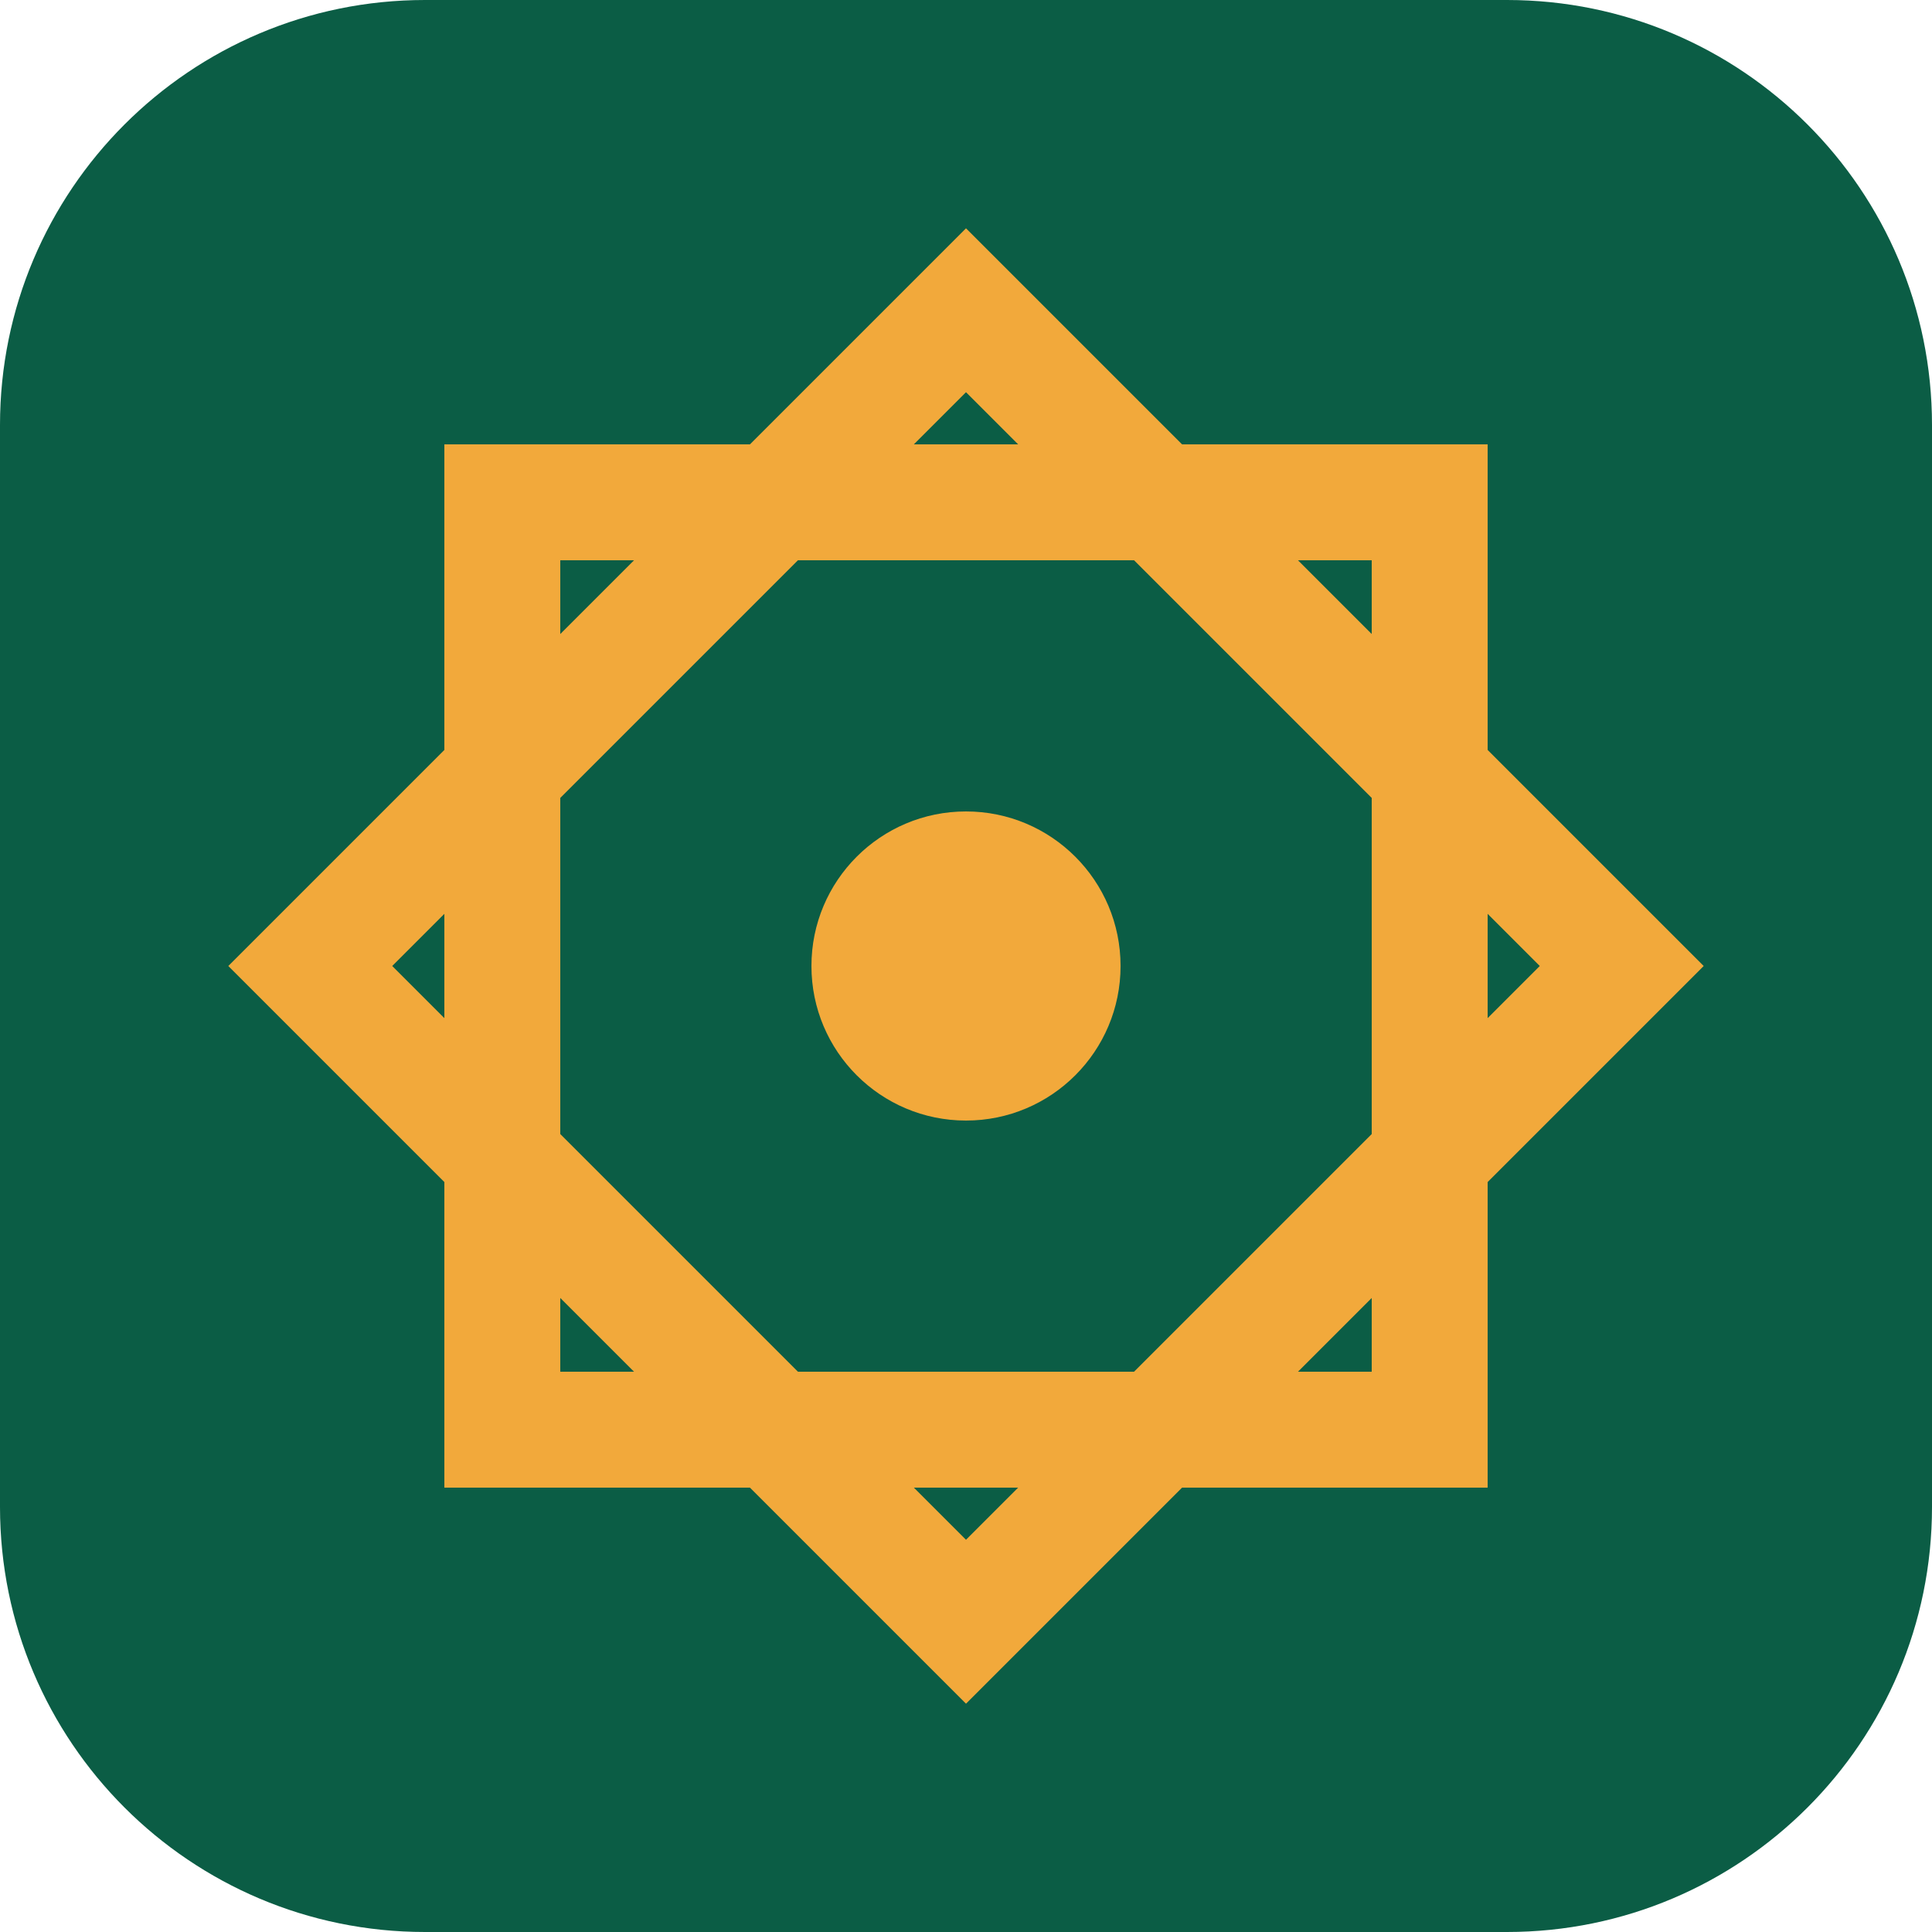
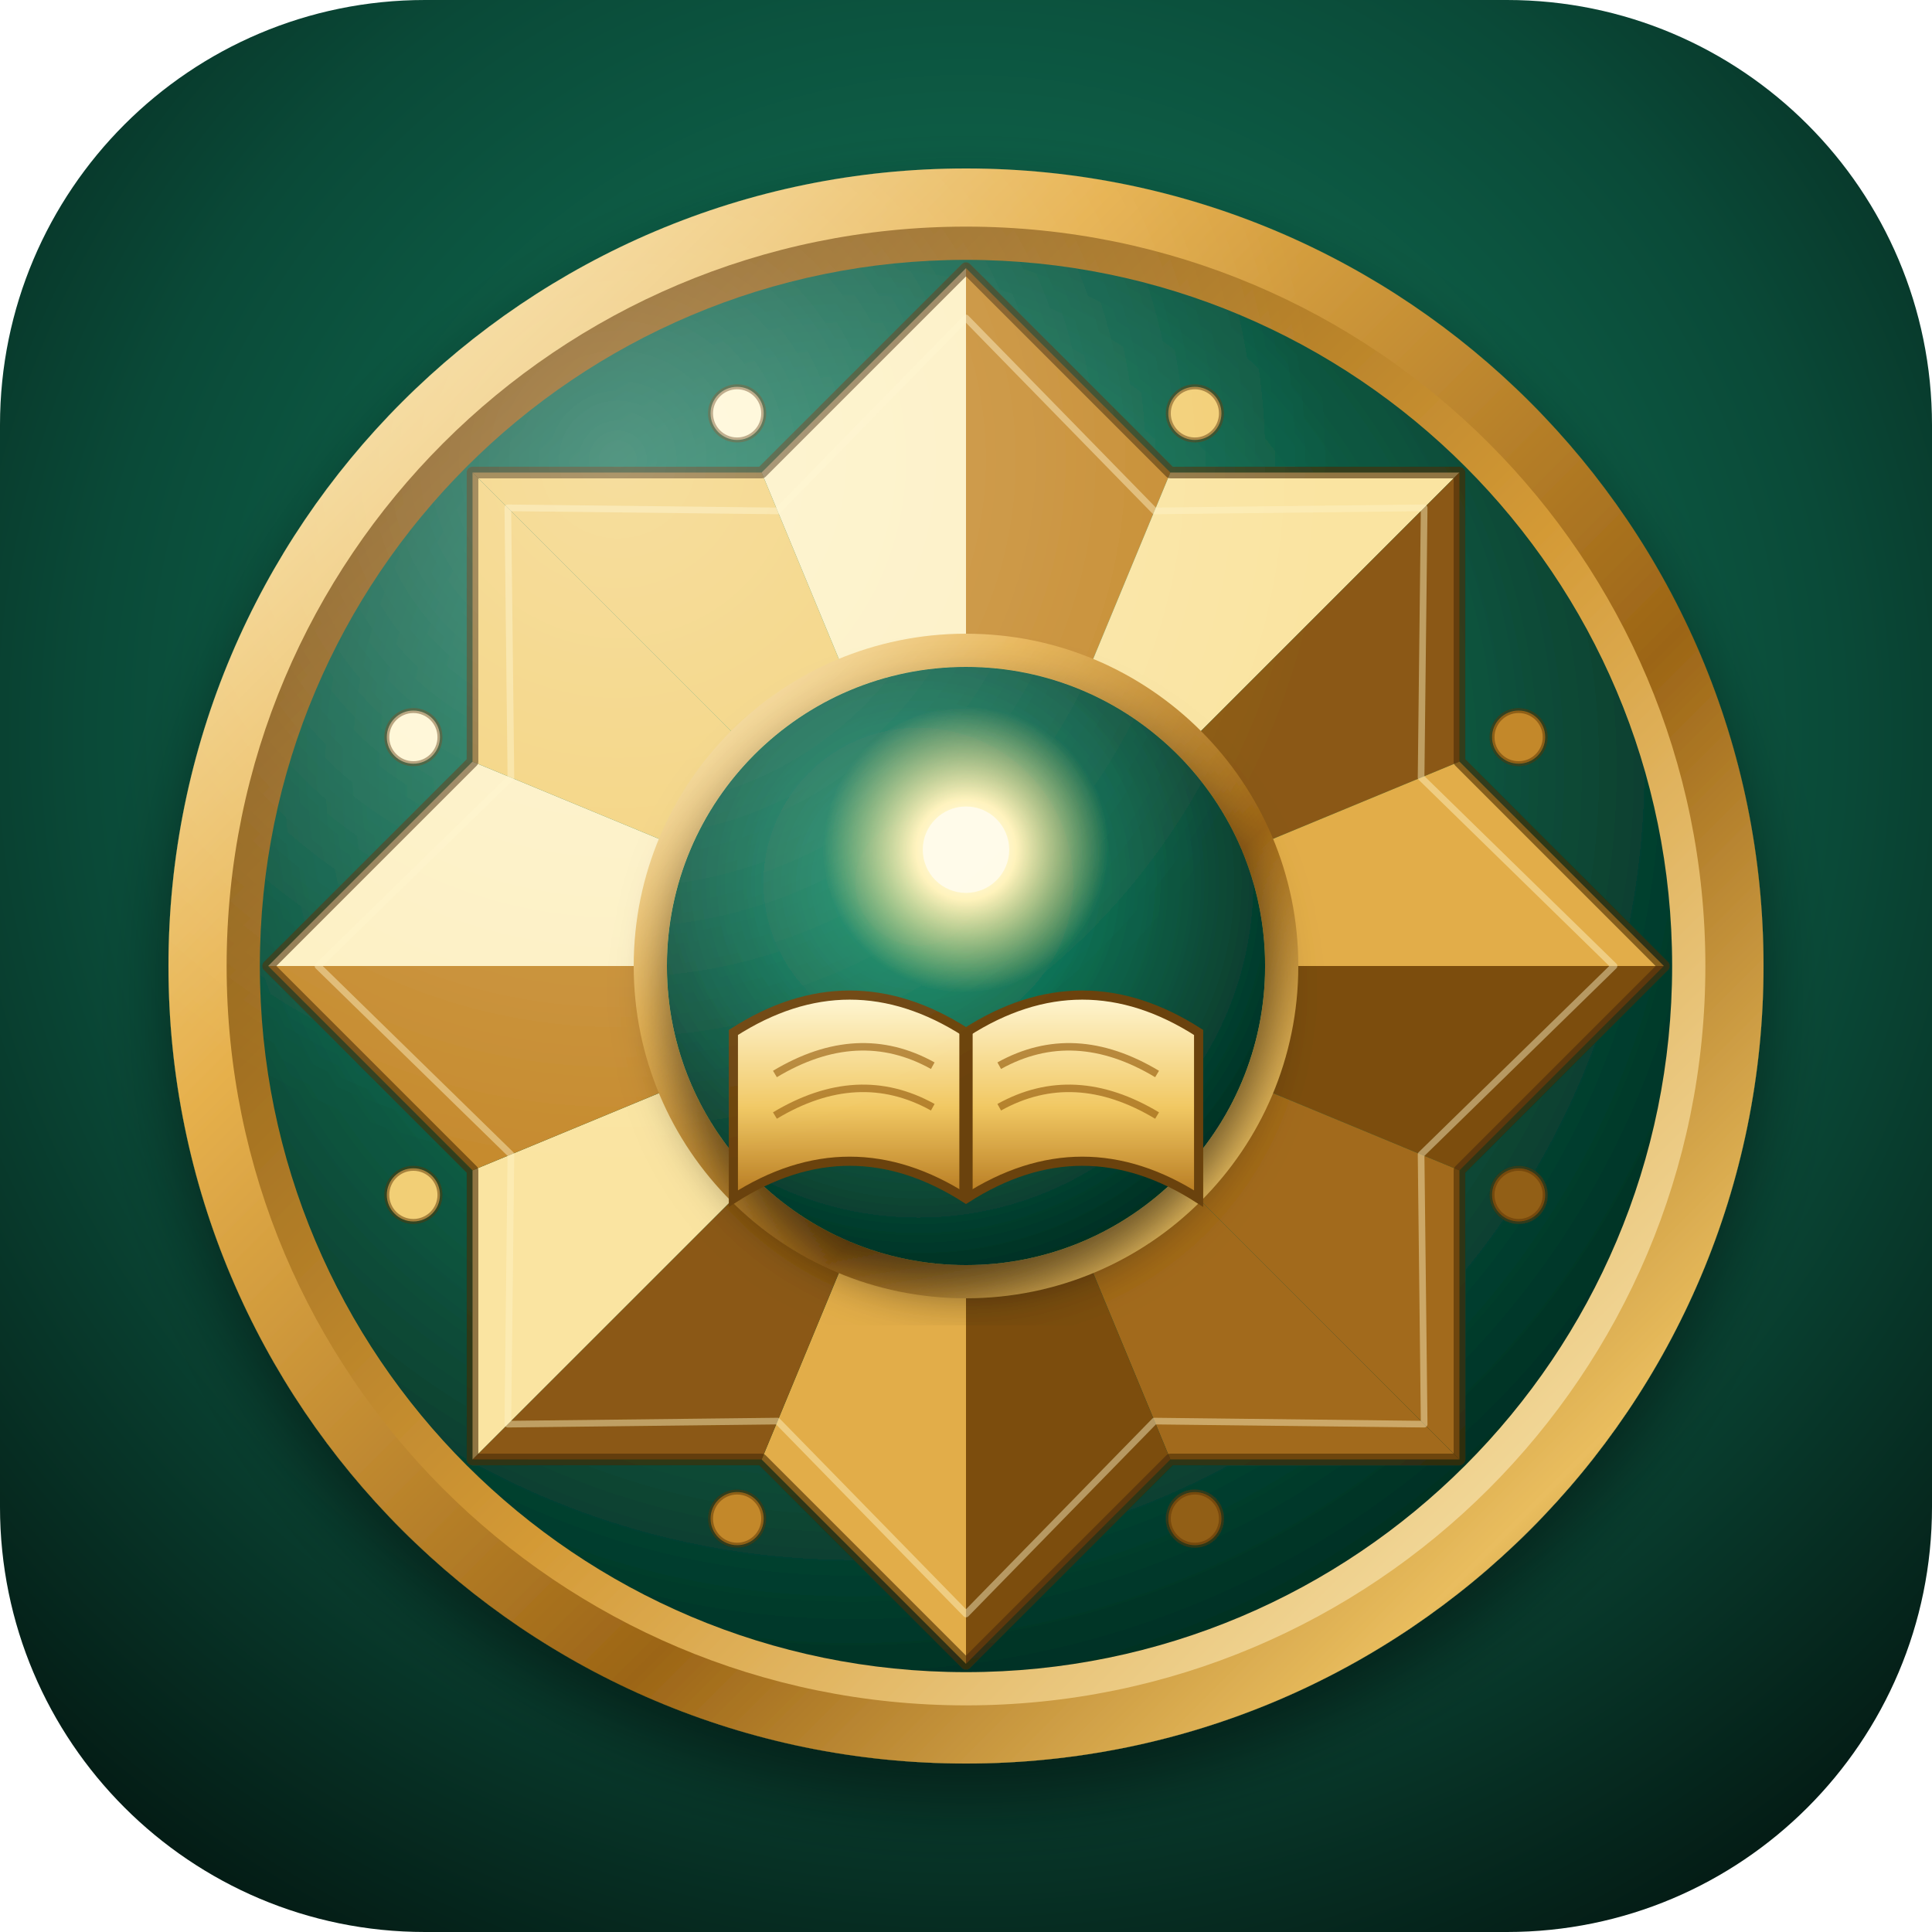
- <svg xmlns="http://www.w3.org/2000/svg" viewBox="0 0 200 200">
-   <rect width="200" height="200" rx="44" fill="#0b5d45" />
-   <g fill="none" stroke="#f2a93b" stroke-width="12">
-     <rect x="52" y="52" width="96" height="96" />
-     <rect x="52" y="52" width="96" height="96" transform="rotate(45 100 100)" />
+ <svg xmlns="http://www.w3.org/2000/svg" viewBox="0 0 200 200" width="200" height="200">
+   <defs>
+     <radialGradient id="bgg" cx="50%" cy="38%" r="75%">
+       <stop offset="0" stop-color="#14805f" />
+       <stop offset=".6" stop-color="#0a4a38" />
+       <stop offset="1" stop-color="#03140f" />
+     </radialGradient>
+   </defs>
+   <rect width="200" height="200" rx="44" fill="url(#bgg)" />
+   <g transform="translate(100 100) scale(0.86) translate(-100 -100)">
+     <defs>
+       <radialGradient id="nh-em" cx="42%" cy="36%" r="70%">
+         <stop offset="0" stop-color="#1f9a73" />
+         <stop offset=".55" stop-color="#0b5d45" />
+         <stop offset="1" stop-color="#032a1f" />
+       </radialGradient>
+       <linearGradient id="nh-ring" x1="0" y1="0" x2="1" y2="1">
+         <stop offset="0" stop-color="#fff3c4" />
+         <stop offset=".3" stop-color="#e6b04c" />
+         <stop offset=".62" stop-color="#9c6516" />
+         <stop offset=".85" stop-color="#e9bd5e" />
+         <stop offset="1" stop-color="#7a4b0c" />
+       </linearGradient>
+       <linearGradient id="nh-ring2" x1="1" y1="1" x2="0" y2="0">
+         <stop offset="0" stop-color="#fff3c4" />
+         <stop offset=".45" stop-color="#d49a36" />
+         <stop offset="1" stop-color="#6b420a" />
+       </linearGradient>
+       <linearGradient id="nh-book" x1="0" y1="0" x2="0" y2="1">
+         <stop offset="0" stop-color="#fff6d2" />
+         <stop offset=".55" stop-color="#f1c863" />
+         <stop offset="1" stop-color="#b5781f" />
+       </linearGradient>
+       <radialGradient id="nh-noor" cx="50%" cy="50%" r="50%">
+         <stop offset="0" stop-color="#ffffff" />
+         <stop offset=".35" stop-color="#fff2b8" />
+         <stop offset="1" stop-color="#ffd76a" stop-opacity="0" />
+       </radialGradient>
+       <radialGradient id="nh-spec" cx="28%" cy="18%" r="45%">
+         <stop offset="0" stop-color="#ffffff" stop-opacity=".28" />
+         <stop offset="1" stop-color="#ffffff" stop-opacity="0" />
+       </radialGradient>
+       <filter id="nh-sh" x="-20%" y="-20%" width="140%" height="150%">
+         <feDropShadow dx="0" dy="4" stdDeviation="4" flood-color="#000" flood-opacity=".45" />
+       </filter>
+       <filter id="nh-in" x="-10%" y="-10%" width="120%" height="120%">
+         <feOffset dx="0" dy="3" />
+         <feGaussianBlur stdDeviation="3" result="o" />
+         <feComposite in="SourceGraphic" in2="o" operator="arithmetic" k2="-1" k3="1" result="s" />
+         <feFlood flood-color="#000" flood-opacity=".55" />
+         <feComposite in2="s" operator="in" />
+         <feComposite in2="SourceGraphic" operator="over" />
+       </filter>
+     </defs>
+     <g filter="url(#nh-sh)">
+       <circle cx="100" cy="100" r="96" fill="url(#nh-ring)" />
+       <circle cx="100" cy="100" r="89" fill="url(#nh-ring2)" />
+       <circle cx="100" cy="100" r="85" fill="url(#nh-em)" />
+       <circle cx="127.55" cy="33.48" r="3.2" fill="#f2cf76" stroke="#5a3606" stroke-width=".6" stroke-opacity=".5" />
+       <circle cx="166.52" cy="72.45" r="3.2" fill="#c3882c" stroke="#5a3606" stroke-width=".6" stroke-opacity=".5" />
+       <circle cx="166.52" cy="127.55" r="3.2" fill="#925e15" stroke="#5a3606" stroke-width=".6" stroke-opacity=".5" />
+       <circle cx="127.55" cy="166.52" r="3.2" fill="#925e15" stroke="#5a3606" stroke-width=".6" stroke-opacity=".5" />
+       <circle cx="72.45" cy="166.52" r="3.2" fill="#c3882c" stroke="#5a3606" stroke-width=".6" stroke-opacity=".5" />
+       <circle cx="33.48" cy="127.55" r="3.2" fill="#f2cf76" stroke="#5a3606" stroke-width=".6" stroke-opacity=".5" />
+       <circle cx="33.48" cy="72.45" r="3.2" fill="#fff6d2" stroke="#5a3606" stroke-width=".6" stroke-opacity=".5" />
+       <circle cx="72.45" cy="33.48" r="3.2" fill="#fff6d2" stroke="#5a3606" stroke-width=".6" stroke-opacity=".5" />
+       <path d="M100.00 100.00L75.40 40.60L100.00 16.00Z" fill="#fdf0c2" />
+       <path d="M100.00 100.00L124.60 40.60L100.00 16.00Z" fill="#c68b2e" />
+       <path d="M100.00 100.00L124.60 40.60L159.40 40.60Z" fill="#fae4a1" />
+       <path d="M100.00 100.00L159.40 75.40L159.40 40.60Z" fill="#8b5913" />
+       <path d="M100.00 100.00L159.40 75.40L184.00 100.00Z" fill="#e2ad48" />
+       <path d="M100.00 100.00L159.40 124.60L184.00 100.00Z" fill="#7b4e0f" />
+       <path d="M100.00 100.00L159.40 124.60L159.40 159.40Z" fill="#a26a1a" />
+       <path d="M100.00 100.00L124.60 159.40L159.40 159.40Z" fill="#a26a1a" />
+       <path d="M100.00 100.00L124.60 159.40L100.00 184.00Z" fill="#7b4e0f" />
+       <path d="M100.00 100.00L75.40 159.40L100.00 184.00Z" fill="#e2ad48" />
+       <path d="M100.00 100.00L75.40 159.40L40.60 159.40Z" fill="#8b5913" />
+       <path d="M100.00 100.00L40.60 124.60L40.60 159.40Z" fill="#fae4a1" />
+       <path d="M100.00 100.00L40.60 124.60L16.00 100.00Z" fill="#c68b2e" />
+       <path d="M100.00 100.00L40.60 75.40L16.00 100.00Z" fill="#fdf0c2" />
+       <path d="M100.00 100.00L40.60 75.40L40.60 40.60Z" fill="#f3d178" />
+       <path d="M100.00 100.00L75.40 40.60L40.60 40.60Z" fill="#f3d178" />
+       <path d="M100.00 16.00L124.60 40.60L159.40 40.60L159.40 75.40L184.00 100.00L159.40 124.60L159.40 159.40L124.60 159.40L100.00 184.00L75.40 159.40L40.60 159.40L40.60 124.60L16.00 100.00L40.60 75.40L40.60 40.60L75.40 40.60Z" fill="none" stroke="#4a2c04" stroke-width="1.4" stroke-opacity=".6" stroke-linejoin="round" />
+       <path d="M100.00 22.00L122.69 45.22L155.15 44.85L154.78 77.31L178.00 100.00L154.78 122.69L155.15 155.15L122.69 154.78L100.00 178.00L77.31 154.78L44.85 155.15L45.22 122.69L22.00 100.00L45.22 77.31L44.85 44.85L77.31 45.22Z" fill="none" stroke="#fff4c8" stroke-width=".8" stroke-opacity=".45" stroke-linejoin="round" />
+       <circle cx="100" cy="100" r="40" fill="url(#nh-ring)" />
+       <circle cx="100" cy="100" r="36" fill="url(#nh-em)" filter="url(#nh-in)" />
+       <path d="M72 108 Q86 99 100 108 Q114 99 128 108 L128 128 Q114 119 100 128 Q86 119 72 128 Z" fill="url(#nh-book)" stroke="#6b420a" stroke-width="1.1" />
+       <path d="M100 108 V128" stroke="#6b420a" stroke-width="1.6" />
+       <path d="M77 113 Q87 107 96 112 M77 118 Q87 112 96 117 M104 112 Q113 107 123 113 M104 117 Q113 112 123 118" fill="none" stroke="#9c6516" stroke-width=".9" opacity=".7" />
+       <circle cx="100" cy="86" r="17.2" fill="url(#nh-noor)" />
+       <circle cx="100" cy="86" r="5.2" fill="#fffbe8" />
+       <circle cx="100" cy="100" r="96" fill="url(#nh-spec)" />
+     </g>
  </g>
-   <circle cx="100" cy="100" r="16" fill="#f2a93b" />
</svg>
